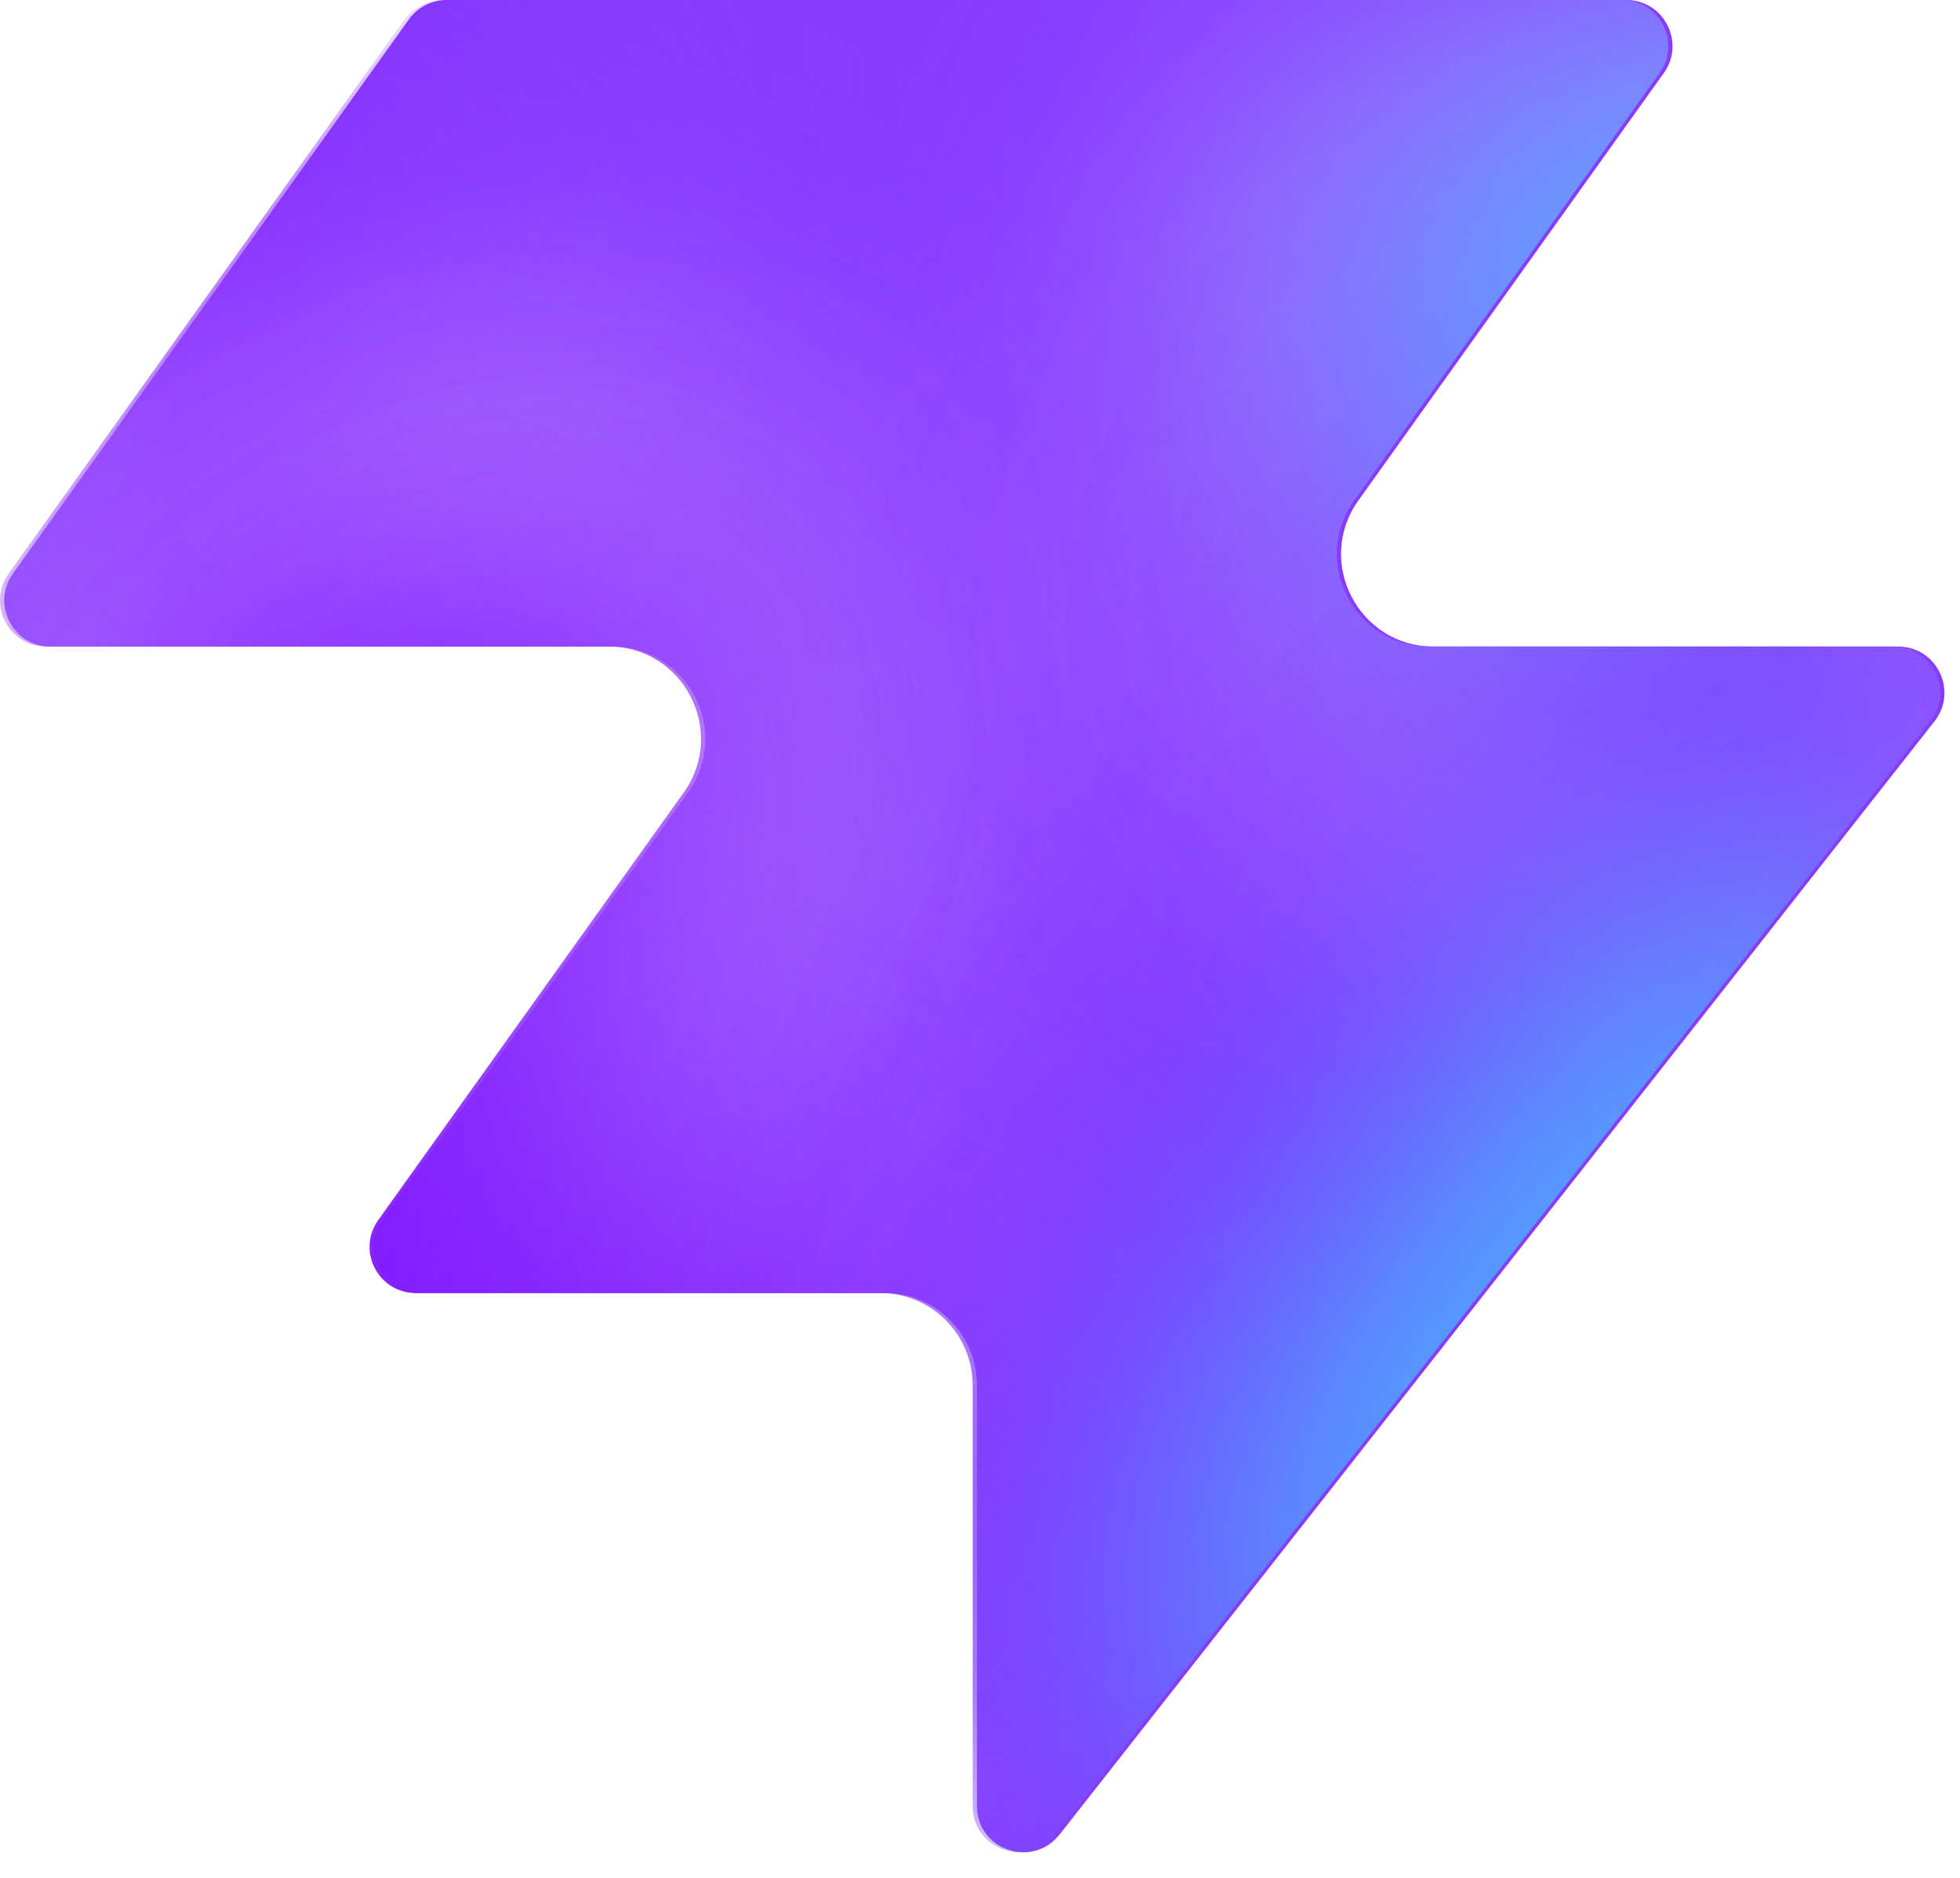
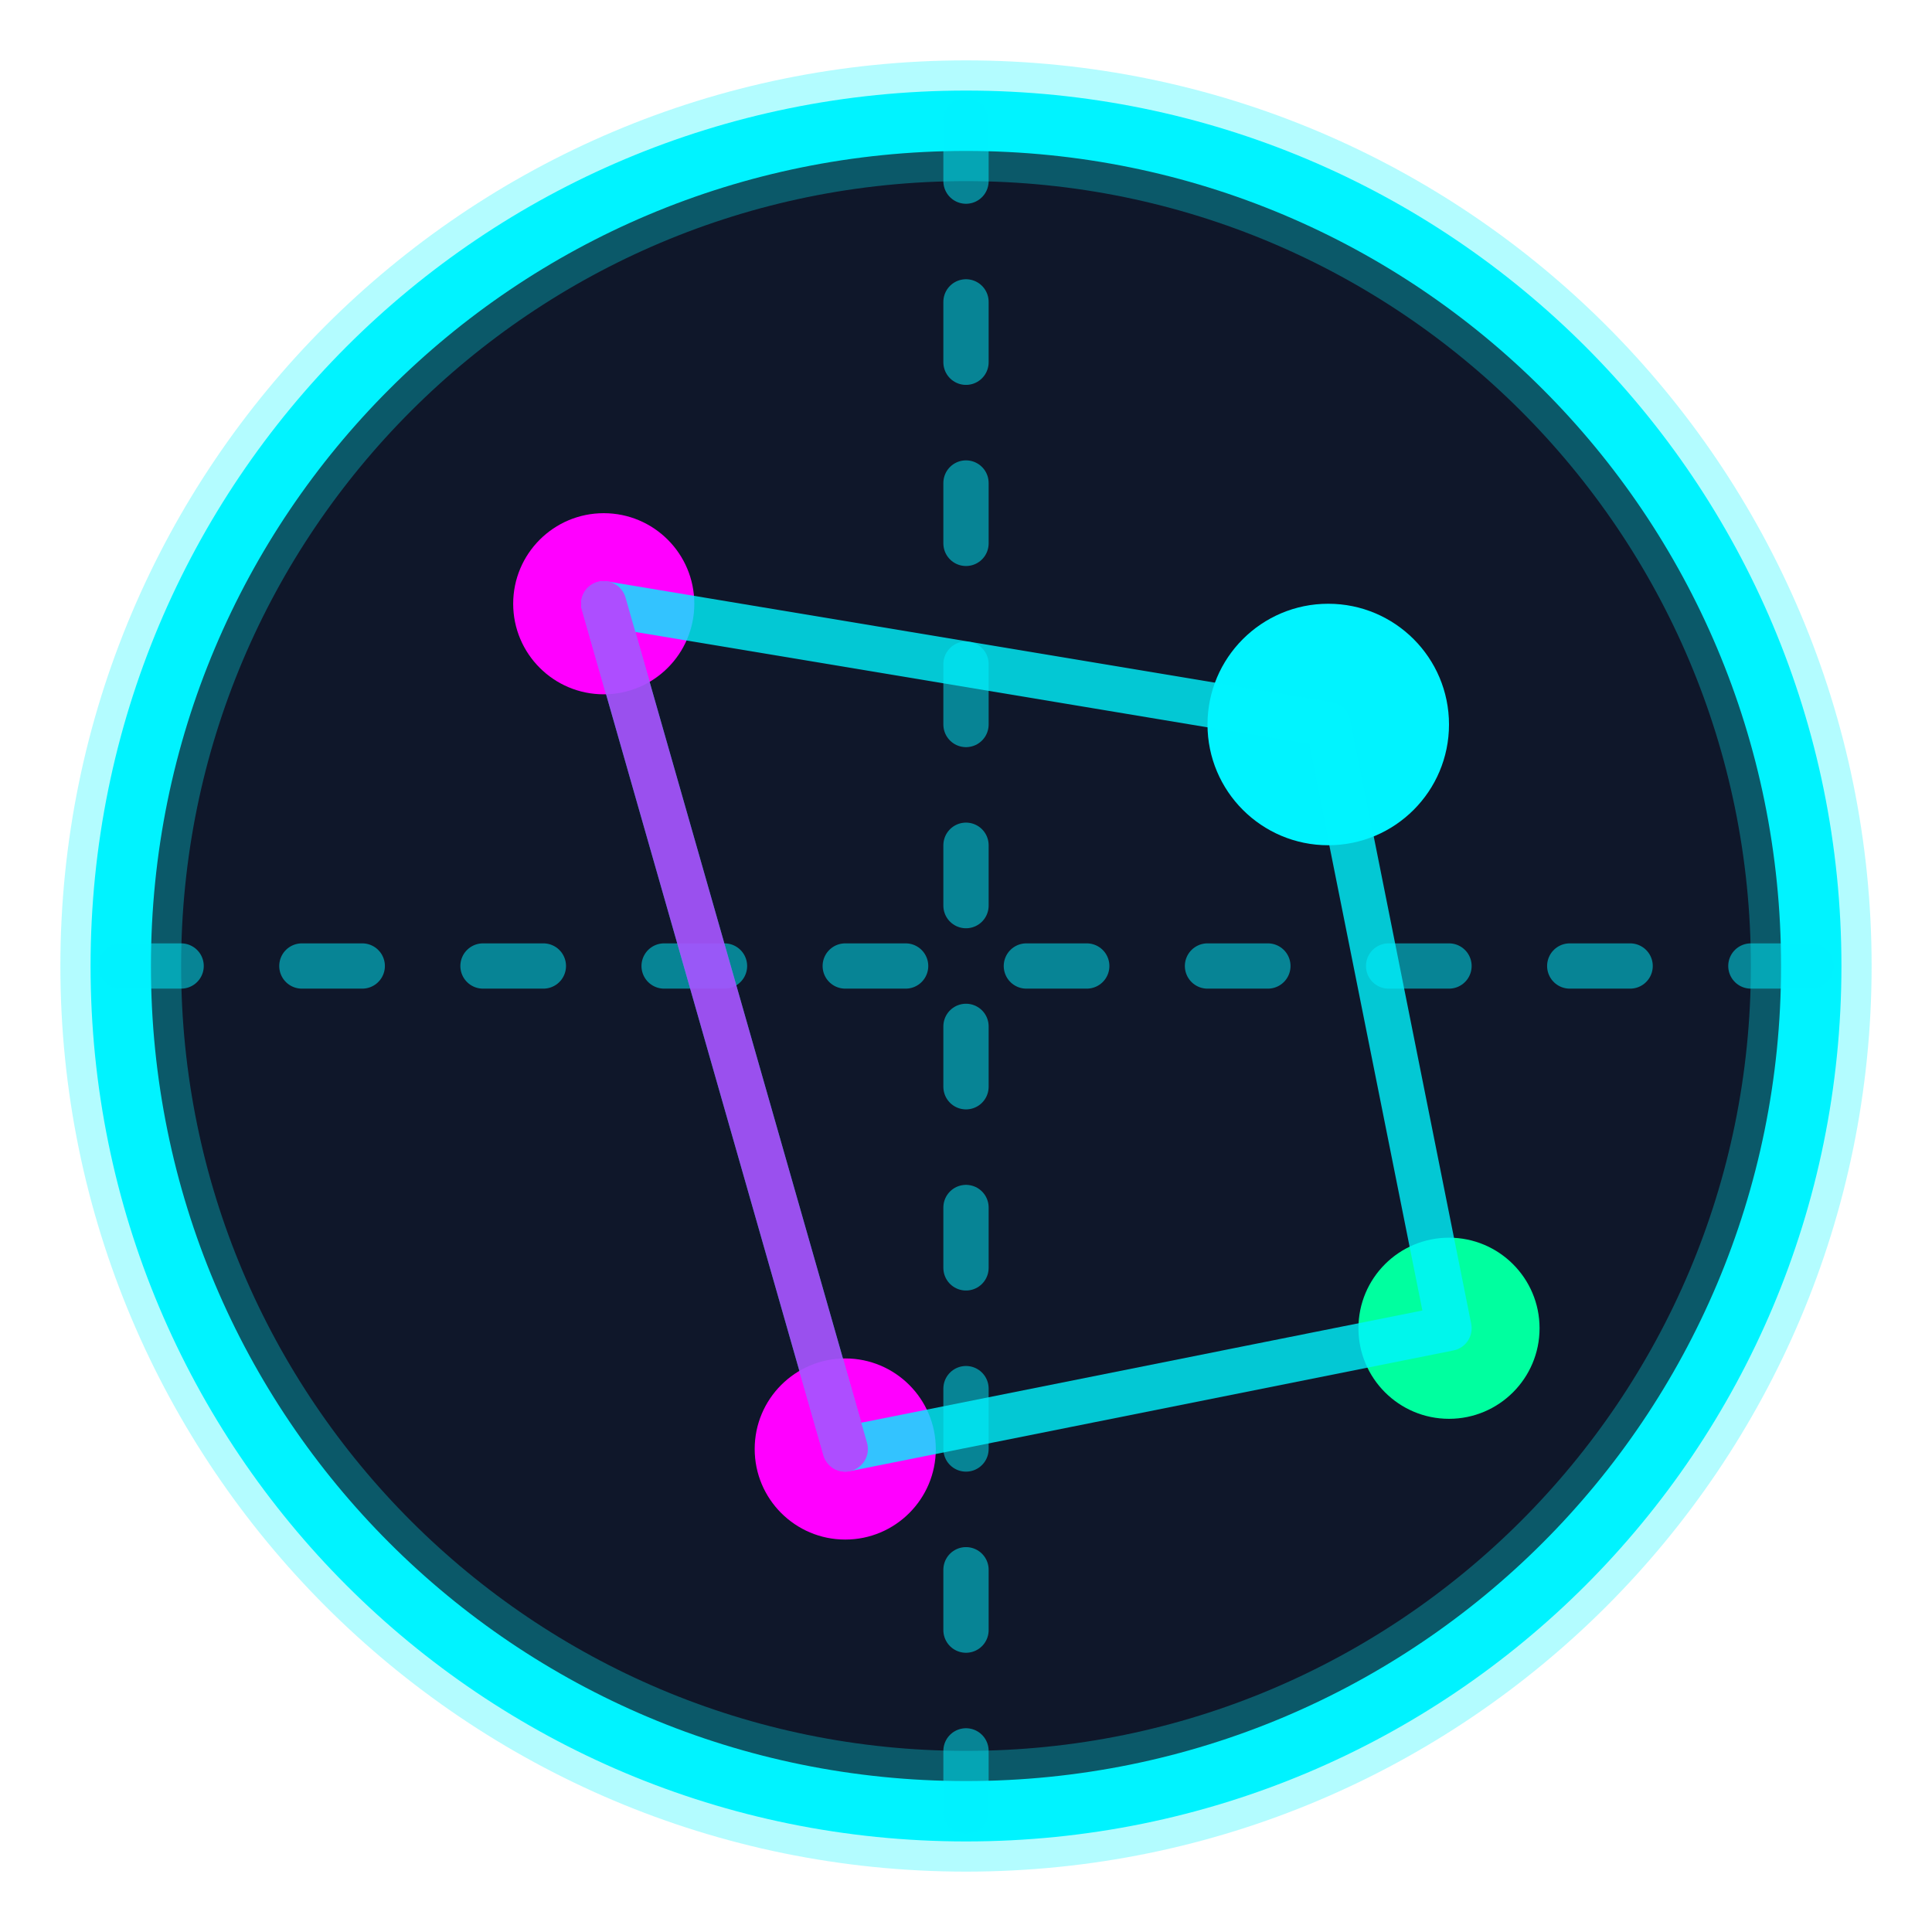
- <svg xmlns="http://www.w3.org/2000/svg" width="48" height="46" fill="none" viewBox="0 0 48 46">
-   <path fill="#863bff" d="M25.946 44.938c-.664.845-2.021.375-2.021-.698V33.937a2.26 2.26 0 0 0-2.262-2.262H10.287c-.92 0-1.456-1.04-.92-1.788l7.48-10.471c1.07-1.497 0-3.578-1.842-3.578H1.237c-.92 0-1.456-1.04-.92-1.788L10.013.474c.214-.297.556-.474.92-.474h28.894c.92 0 1.456 1.04.92 1.788l-7.48 10.471c-1.07 1.498 0 3.579 1.842 3.579h11.377c.943 0 1.473 1.088.89 1.83L25.947 44.94z" style="fill:#863bff;fill:color(display-p3 .525 .23 1);fill-opacity:1" />
-   <mask id="a" width="48" height="46" x="0" y="0" maskUnits="userSpaceOnUse" style="mask-type:alpha">
-     <path fill="#000" d="M25.842 44.938c-.664.844-2.021.375-2.021-.698V33.937a2.26 2.26 0 0 0-2.262-2.262H10.183c-.92 0-1.456-1.04-.92-1.788l7.48-10.471c1.07-1.498 0-3.579-1.842-3.579H1.133c-.92 0-1.456-1.04-.92-1.787L9.91.473c.214-.297.556-.474.92-.474h28.894c.92 0 1.456 1.04.92 1.788l-7.48 10.471c-1.07 1.498 0 3.578 1.842 3.578h11.377c.943 0 1.473 1.088.89 1.832L25.843 44.94z" style="fill:#000;fill-opacity:1" />
-   </mask>
-   <g mask="url(#a)">
-     <g filter="url(#b)">
-       <ellipse cx="5.508" cy="14.704" fill="#ede6ff" rx="5.508" ry="14.704" style="fill:#ede6ff;fill:color(display-p3 .927 .903 1);fill-opacity:1" transform="matrix(.00324 1 1 -.00324 -4.47 31.516)" />
-     </g>
-     <g filter="url(#c)">
-       <ellipse cx="10.399" cy="29.851" fill="#ede6ff" rx="10.399" ry="29.851" style="fill:#ede6ff;fill:color(display-p3 .927 .903 1);fill-opacity:1" transform="matrix(.00324 1 1 -.00324 -39.328 7.883)" />
-     </g>
-     <g filter="url(#d)">
-       <ellipse cx="5.508" cy="30.487" fill="#7e14ff" rx="5.508" ry="30.487" style="fill:#7e14ff;fill:color(display-p3 .492 .077 1);fill-opacity:1" transform="rotate(89.814 -25.913 -14.639)scale(1 -1)" />
-     </g>
-     <g filter="url(#e)">
-       <ellipse cx="5.508" cy="30.599" fill="#7e14ff" rx="5.508" ry="30.599" style="fill:#7e14ff;fill:color(display-p3 .492 .077 1);fill-opacity:1" transform="rotate(89.814 -32.644 -3.334)scale(1 -1)" />
-     </g>
-     <g filter="url(#f)">
-       <ellipse cx="5.508" cy="30.599" fill="#7e14ff" rx="5.508" ry="30.599" style="fill:#7e14ff;fill:color(display-p3 .492 .077 1);fill-opacity:1" transform="matrix(.00324 1 1 -.00324 -34.34 30.47)" />
-     </g>
-     <g filter="url(#g)">
-       <ellipse cx="14.072" cy="22.078" fill="#ede6ff" rx="14.072" ry="22.078" style="fill:#ede6ff;fill:color(display-p3 .927 .903 1);fill-opacity:1" transform="rotate(93.35 24.506 48.493)scale(-1 1)" />
-     </g>
-     <g filter="url(#h)">
-       <ellipse cx="3.47" cy="21.501" fill="#7e14ff" rx="3.47" ry="21.501" style="fill:#7e14ff;fill:color(display-p3 .492 .077 1);fill-opacity:1" transform="rotate(89.009 28.708 47.59)scale(-1 1)" />
-     </g>
-     <g filter="url(#i)">
-       <ellipse cx="3.47" cy="21.501" fill="#7e14ff" rx="3.47" ry="21.501" style="fill:#7e14ff;fill:color(display-p3 .492 .077 1);fill-opacity:1" transform="rotate(89.009 28.708 47.59)scale(-1 1)" />
-     </g>
-     <g filter="url(#j)">
-       <ellipse cx=".387" cy="8.972" fill="#7e14ff" rx="4.407" ry="29.108" style="fill:#7e14ff;fill:color(display-p3 .492 .077 1);fill-opacity:1" transform="rotate(39.51 .387 8.972)" />
-     </g>
-     <g filter="url(#k)">
-       <ellipse cx="47.523" cy="-6.092" fill="#7e14ff" rx="4.407" ry="29.108" style="fill:#7e14ff;fill:color(display-p3 .492 .077 1);fill-opacity:1" transform="rotate(37.892 47.523 -6.092)" />
-     </g>
-     <g filter="url(#l)">
-       <ellipse cx="41.412" cy="6.333" fill="#47bfff" rx="5.971" ry="9.665" style="fill:#47bfff;fill:color(display-p3 .28 .748 1);fill-opacity:1" transform="rotate(37.892 41.412 6.333)" />
-     </g>
-     <g filter="url(#m)">
-       <ellipse cx="-1.879" cy="38.332" fill="#7e14ff" rx="4.407" ry="29.108" style="fill:#7e14ff;fill:color(display-p3 .492 .077 1);fill-opacity:1" transform="rotate(37.892 -1.88 38.332)" />
-     </g>
-     <g filter="url(#n)">
-       <ellipse cx="-1.879" cy="38.332" fill="#7e14ff" rx="4.407" ry="29.108" style="fill:#7e14ff;fill:color(display-p3 .492 .077 1);fill-opacity:1" transform="rotate(37.892 -1.88 38.332)" />
-     </g>
-     <g filter="url(#o)">
-       <ellipse cx="35.651" cy="29.907" fill="#7e14ff" rx="4.407" ry="29.108" style="fill:#7e14ff;fill:color(display-p3 .492 .077 1);fill-opacity:1" transform="rotate(37.892 35.651 29.907)" />
-     </g>
-     <g filter="url(#p)">
-       <ellipse cx="38.418" cy="32.4" fill="#47bfff" rx="5.971" ry="15.297" style="fill:#47bfff;fill:color(display-p3 .28 .748 1);fill-opacity:1" transform="rotate(37.892 38.418 32.4)" />
-     </g>
-   </g>
-   <defs>
-     <filter id="b" width="60.045" height="41.654" x="-19.77" y="16.149" color-interpolation-filters="sRGB" filterUnits="userSpaceOnUse">
-       <feFlood flood-opacity="0" result="BackgroundImageFix" />
-       <feBlend in="SourceGraphic" in2="BackgroundImageFix" result="shape" />
-       <feGaussianBlur result="effect1_foregroundBlur_2002_17158" stdDeviation="7.659" />
-     </filter>
-     <filter id="c" width="90.34" height="51.437" x="-54.613" y="-7.533" color-interpolation-filters="sRGB" filterUnits="userSpaceOnUse">
-       <feFlood flood-opacity="0" result="BackgroundImageFix" />
-       <feBlend in="SourceGraphic" in2="BackgroundImageFix" result="shape" />
-       <feGaussianBlur result="effect1_foregroundBlur_2002_17158" stdDeviation="7.659" />
-     </filter>
-     <filter id="d" width="79.355" height="29.4" x="-49.64" y="2.03" color-interpolation-filters="sRGB" filterUnits="userSpaceOnUse">
-       <feFlood flood-opacity="0" result="BackgroundImageFix" />
-       <feBlend in="SourceGraphic" in2="BackgroundImageFix" result="shape" />
-       <feGaussianBlur result="effect1_foregroundBlur_2002_17158" stdDeviation="4.596" />
-     </filter>
-     <filter id="e" width="79.579" height="29.4" x="-45.045" y="20.029" color-interpolation-filters="sRGB" filterUnits="userSpaceOnUse">
-       <feFlood flood-opacity="0" result="BackgroundImageFix" />
-       <feBlend in="SourceGraphic" in2="BackgroundImageFix" result="shape" />
-       <feGaussianBlur result="effect1_foregroundBlur_2002_17158" stdDeviation="4.596" />
-     </filter>
-     <filter id="f" width="79.579" height="29.4" x="-43.513" y="21.178" color-interpolation-filters="sRGB" filterUnits="userSpaceOnUse">
-       <feFlood flood-opacity="0" result="BackgroundImageFix" />
-       <feBlend in="SourceGraphic" in2="BackgroundImageFix" result="shape" />
-       <feGaussianBlur result="effect1_foregroundBlur_2002_17158" stdDeviation="4.596" />
-     </filter>
-     <filter id="g" width="74.749" height="58.852" x="15.756" y="-17.901" color-interpolation-filters="sRGB" filterUnits="userSpaceOnUse">
-       <feFlood flood-opacity="0" result="BackgroundImageFix" />
-       <feBlend in="SourceGraphic" in2="BackgroundImageFix" result="shape" />
-       <feGaussianBlur result="effect1_foregroundBlur_2002_17158" stdDeviation="7.659" />
-     </filter>
-     <filter id="h" width="61.377" height="25.362" x="23.548" y="2.284" color-interpolation-filters="sRGB" filterUnits="userSpaceOnUse">
-       <feFlood flood-opacity="0" result="BackgroundImageFix" />
-       <feBlend in="SourceGraphic" in2="BackgroundImageFix" result="shape" />
-       <feGaussianBlur result="effect1_foregroundBlur_2002_17158" stdDeviation="4.596" />
-     </filter>
-     <filter id="i" width="61.377" height="25.362" x="23.548" y="2.284" color-interpolation-filters="sRGB" filterUnits="userSpaceOnUse">
-       <feFlood flood-opacity="0" result="BackgroundImageFix" />
-       <feBlend in="SourceGraphic" in2="BackgroundImageFix" result="shape" />
-       <feGaussianBlur result="effect1_foregroundBlur_2002_17158" stdDeviation="4.596" />
-     </filter>
-     <filter id="j" width="56.045" height="63.649" x="-27.636" y="-22.853" color-interpolation-filters="sRGB" filterUnits="userSpaceOnUse">
-       <feFlood flood-opacity="0" result="BackgroundImageFix" />
-       <feBlend in="SourceGraphic" in2="BackgroundImageFix" result="shape" />
-       <feGaussianBlur result="effect1_foregroundBlur_2002_17158" stdDeviation="4.596" />
-     </filter>
-     <filter id="k" width="54.814" height="64.646" x="20.116" y="-38.415" color-interpolation-filters="sRGB" filterUnits="userSpaceOnUse">
-       <feFlood flood-opacity="0" result="BackgroundImageFix" />
-       <feBlend in="SourceGraphic" in2="BackgroundImageFix" result="shape" />
-       <feGaussianBlur result="effect1_foregroundBlur_2002_17158" stdDeviation="4.596" />
-     </filter>
-     <filter id="l" width="33.541" height="35.313" x="24.641" y="-11.323" color-interpolation-filters="sRGB" filterUnits="userSpaceOnUse">
-       <feFlood flood-opacity="0" result="BackgroundImageFix" />
-       <feBlend in="SourceGraphic" in2="BackgroundImageFix" result="shape" />
-       <feGaussianBlur result="effect1_foregroundBlur_2002_17158" stdDeviation="4.596" />
-     </filter>
-     <filter id="m" width="54.814" height="64.646" x="-29.286" y="6.009" color-interpolation-filters="sRGB" filterUnits="userSpaceOnUse">
-       <feFlood flood-opacity="0" result="BackgroundImageFix" />
-       <feBlend in="SourceGraphic" in2="BackgroundImageFix" result="shape" />
-       <feGaussianBlur result="effect1_foregroundBlur_2002_17158" stdDeviation="4.596" />
-     </filter>
-     <filter id="n" width="54.814" height="64.646" x="-29.286" y="6.009" color-interpolation-filters="sRGB" filterUnits="userSpaceOnUse">
-       <feFlood flood-opacity="0" result="BackgroundImageFix" />
-       <feBlend in="SourceGraphic" in2="BackgroundImageFix" result="shape" />
-       <feGaussianBlur result="effect1_foregroundBlur_2002_17158" stdDeviation="4.596" />
-     </filter>
-     <filter id="o" width="54.814" height="64.646" x="8.244" y="-2.416" color-interpolation-filters="sRGB" filterUnits="userSpaceOnUse">
-       <feFlood flood-opacity="0" result="BackgroundImageFix" />
-       <feBlend in="SourceGraphic" in2="BackgroundImageFix" result="shape" />
-       <feGaussianBlur result="effect1_foregroundBlur_2002_17158" stdDeviation="4.596" />
-     </filter>
-     <filter id="p" width="39.409" height="43.623" x="18.713" y="10.588" color-interpolation-filters="sRGB" filterUnits="userSpaceOnUse">
-       <feFlood flood-opacity="0" result="BackgroundImageFix" />
-       <feBlend in="SourceGraphic" in2="BackgroundImageFix" result="shape" />
-       <feGaussianBlur result="effect1_foregroundBlur_2002_17158" stdDeviation="4.596" />
-     </filter>
-   </defs>
+ <svg xmlns="http://www.w3.org/2000/svg" viewBox="0 0 64 64" fill="none" stroke="#00f3ff" stroke-width="4" stroke-linecap="round" stroke-linejoin="round">
+   <circle cx="32" cy="32" r="28" stroke-opacity="0.3" fill="#0f172a" />
+   <path d="M32 4 C16.5 4 4 16.5 4 32 C4 47.5 16.5 60 32 60 C47.5 60 60 47.5 60 32 C60 16.5 47.5 4 32 4 Z" stroke="#00f3ff" stroke-width="2" />
+   <path d="M4 32 L60 32" stroke="#00f3ff" stroke-width="1.5" stroke-dasharray="2 4" stroke-opacity="0.5" />
+   <path d="M32 4 L32 60" stroke="#00f3ff" stroke-width="1.5" stroke-dasharray="2 4" stroke-opacity="0.5" />
+   <circle cx="20" cy="20" r="3" fill="#ff00ff" stroke="none" />
+   <circle cx="44" cy="24" r="4" fill="#00f3ff" stroke="none" />
+   <circle cx="28" cy="48" r="3" fill="#ff00ff" stroke="none" />
+   <circle cx="48" cy="44" r="3" fill="#00ff9f" stroke="none" />
+   <path d="M20 20 L44 24 L48 44 L28 48 Z" stroke="#00f3ff" stroke-width="1.5" stroke-opacity="0.8" />
+   <path d="M20 20 L28 48" stroke="#ff00ff" stroke-width="1.5" stroke-opacity="0.6" />
</svg>
